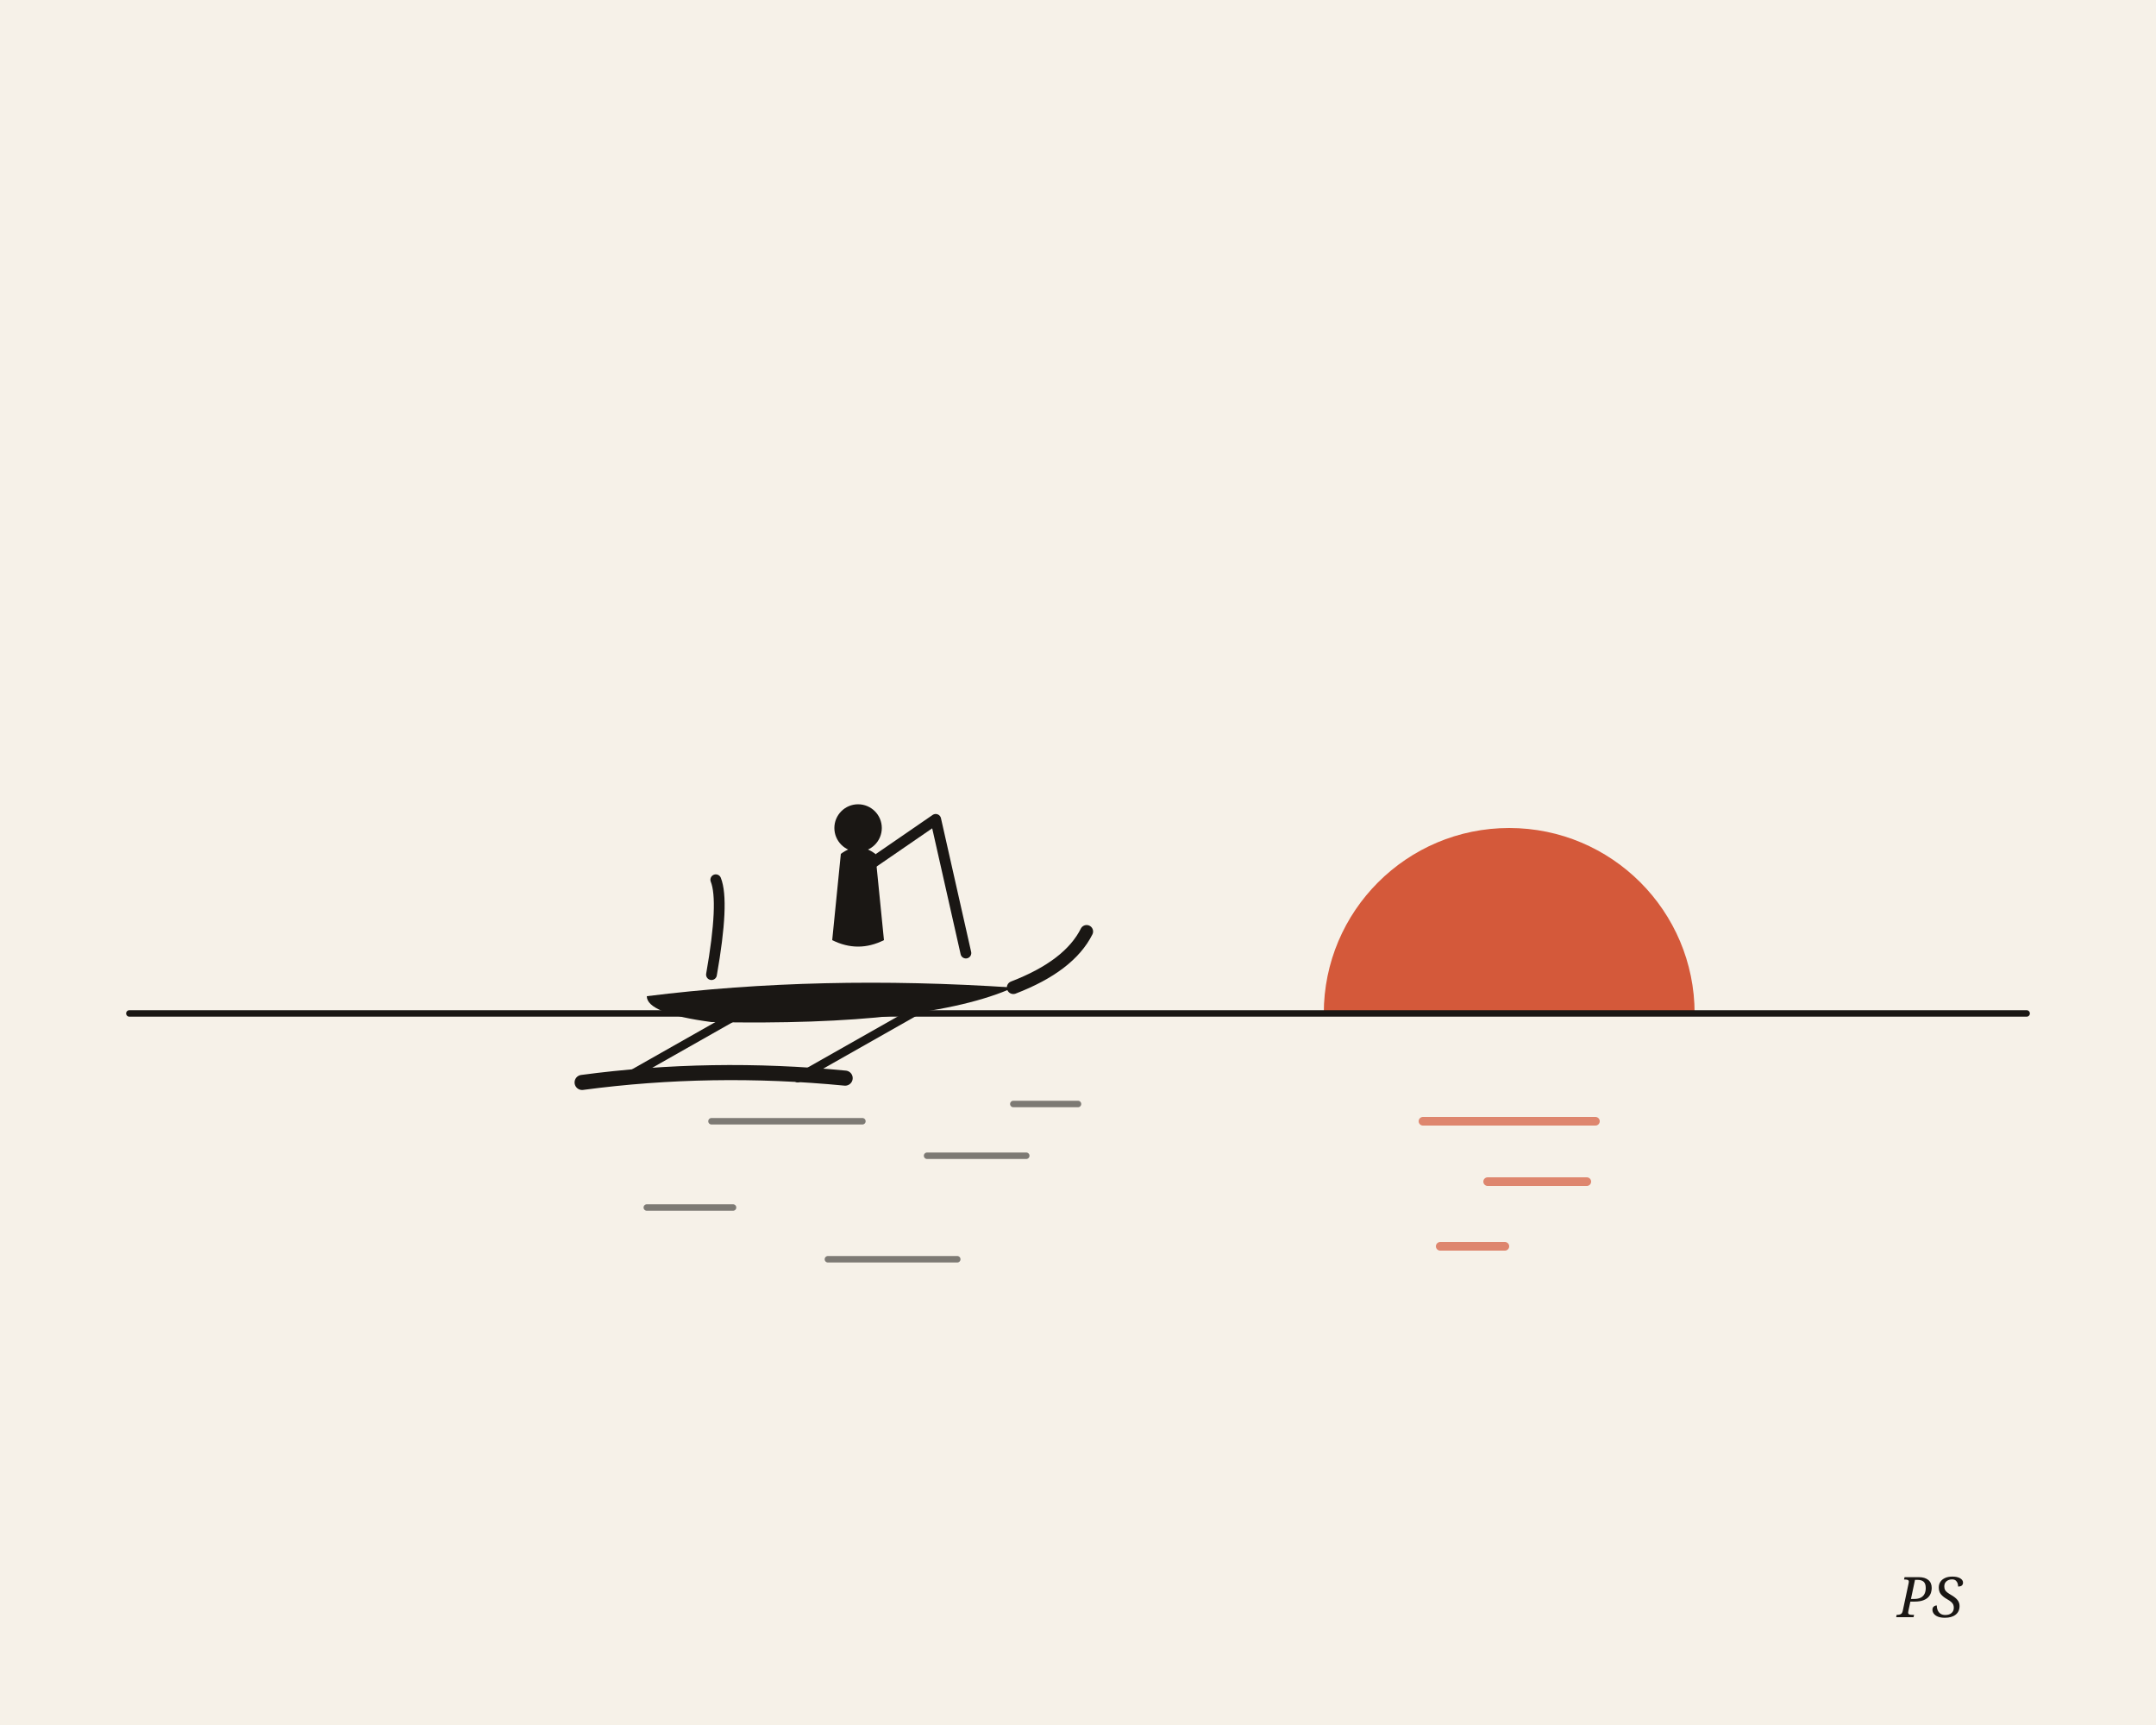
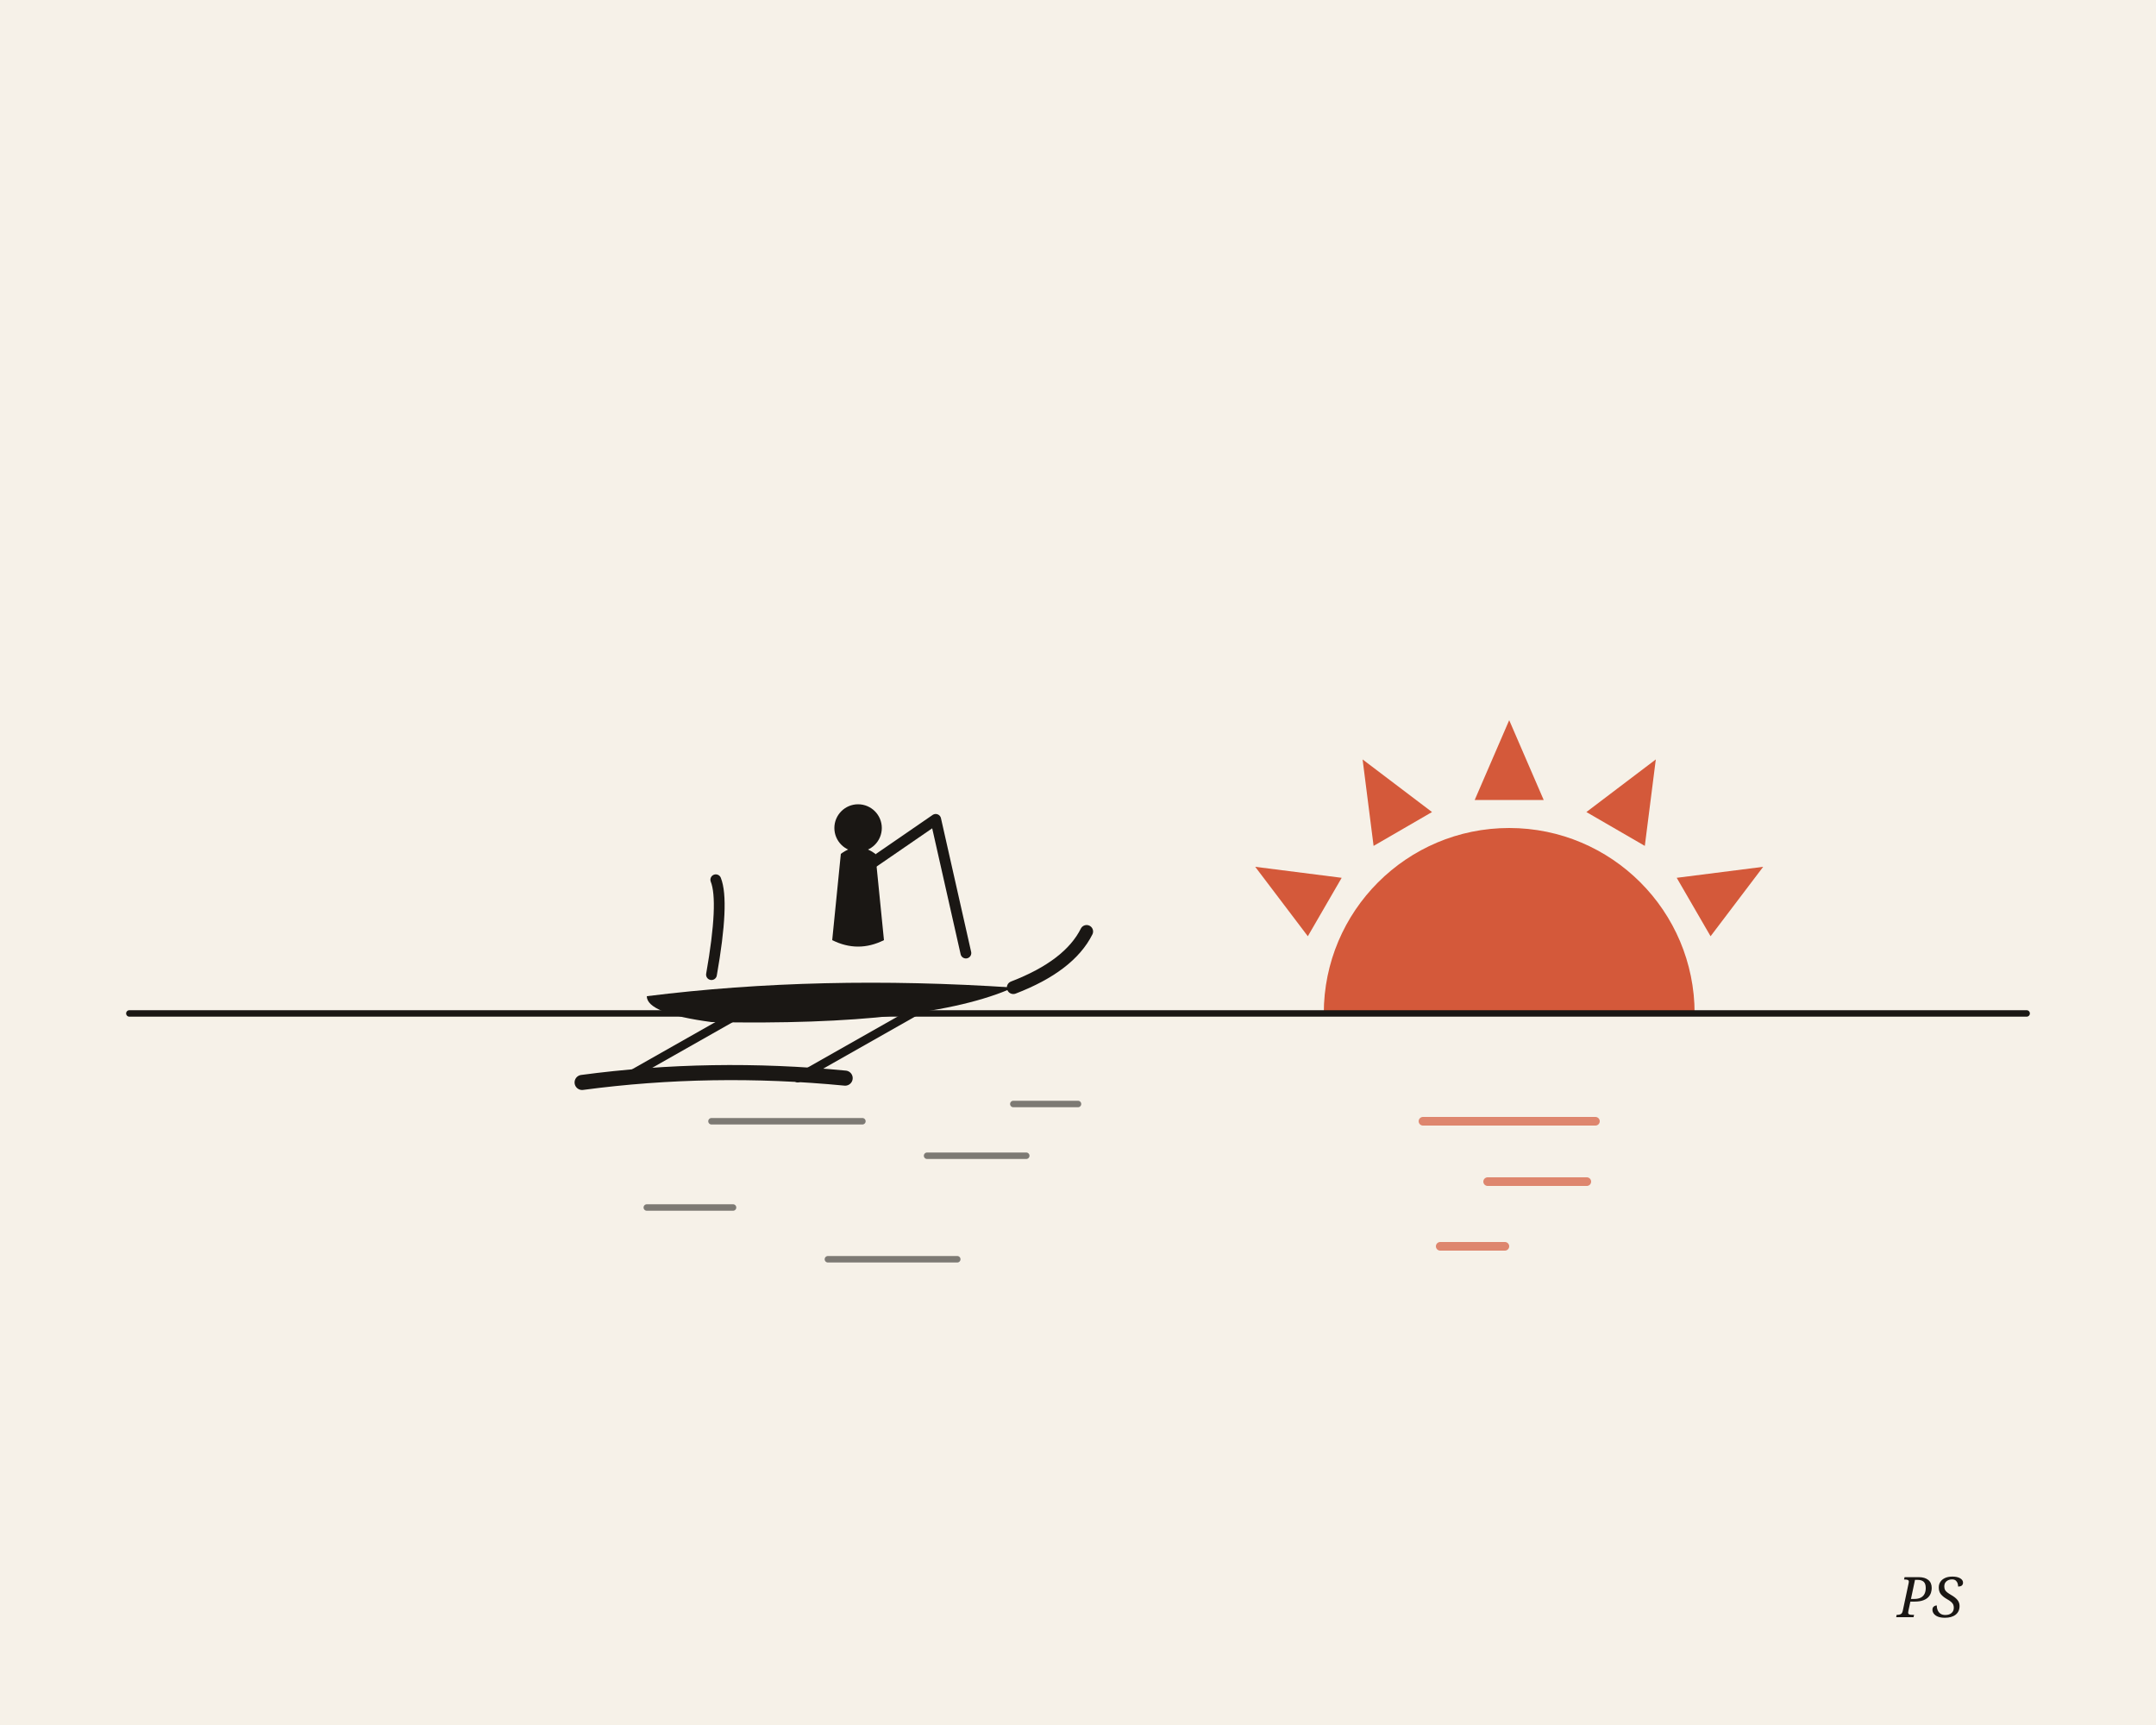
<svg xmlns="http://www.w3.org/2000/svg" viewBox="0 0 1000 800">
  <rect width="1000" height="800" fill="#f6f1e8" />
  <circle cx="700" cy="470" r="86" fill="#d4593a" />
+   <g fill="#d4593a">
+     <path d="M684 371 L700 334 L716 371 Z" />
+     <path d="M637.1 392.3 L664.2 376.6 L632 352.2 Z" />
+     <path d="M762.9 392.3 L735.8 376.6 L768 352.2 Z" />
+     <path d="M606.6 434.2 L622.3 407.1 L582.2 402 Z" />
+     <path d="M793.4 434.2 L777.7 407.1 L817.8 402 Z" />
+   </g>
  <rect x="560" y="470" width="300" height="90" fill="#f6f1e8" />
  <path d="M60 470 H 940" stroke="#1a1714" stroke-width="3" stroke-linecap="round" />
  <g stroke="#1a1714" stroke-linecap="round" fill="none">
    <path d="M300 462 Q 380 452 470 458 Q 430 476 330 474 Q 300 470 300 462 Z" fill="#1a1714" stroke="none" />
    <path d="M330 452 q 6 -34 2 -44" stroke-width="5" />
    <path d="M470 458 q 26 -10 34 -26" stroke-width="6" />
    <path d="M350 466 L 290 500 M 430 466 L 370 500" stroke-width="4" />
    <path d="M270 502 Q 330 494 392 500" stroke-width="7" />
    <g fill="#1a1714" stroke="none">
      <circle cx="398" cy="384" r="11" />
      <path d="M390 396 q 8 -6 16 0 l 4 40 q -12 6 -24 0 Z" />
    </g>
    <path d="M402 402 L 434 380 M 434 380 L 448 442" stroke-width="5" />
  </g>
  <g stroke="#1a1714" stroke-width="3" stroke-linecap="round" opacity=".55">
    <path d="M330 520 h 70 M 430 536 h 46 M 300 560 h 40 M 384 584 h 60 M 470 512 h 30" />
  </g>
  <g stroke="#d4593a" stroke-width="4" stroke-linecap="round" opacity=".7">
    <path d="M660 520 h 80 M 690 548 h 46 M 668 578 h 30" />
  </g>
  <text x="880" y="750" font-family="Georgia, serif" font-size="26" font-style="italic" fill="#1a1714">PS</text>
</svg>
